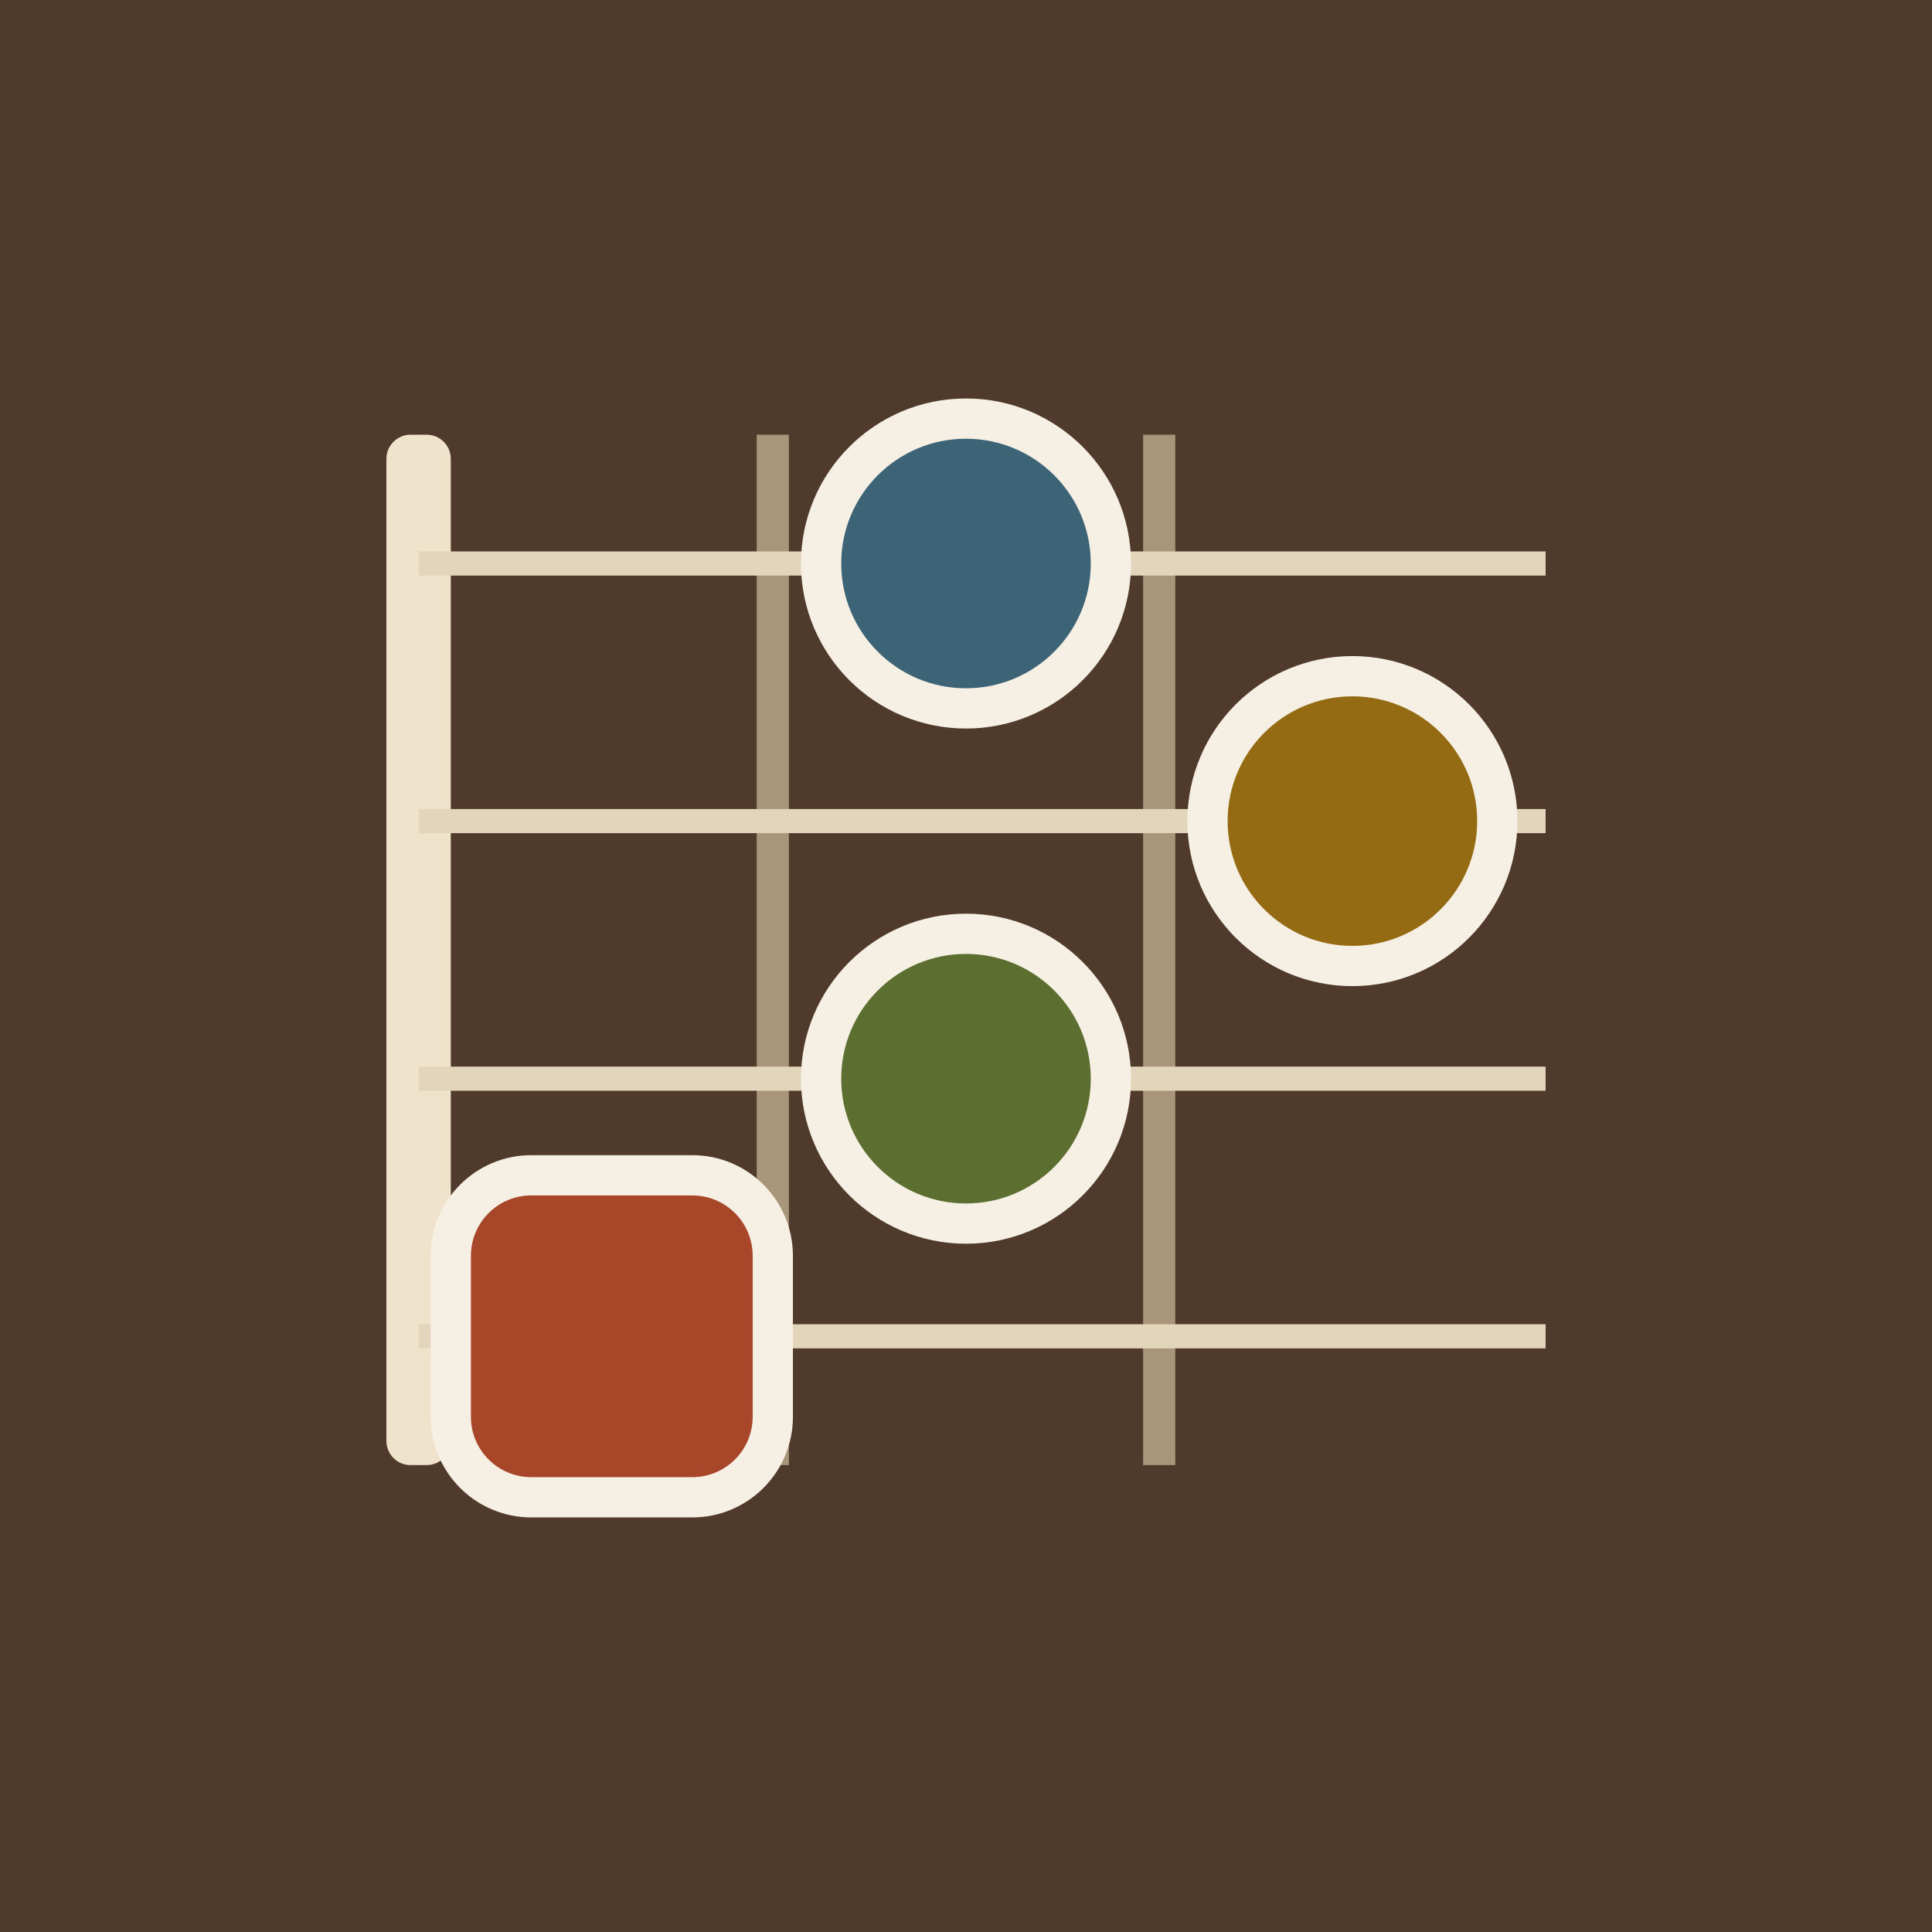
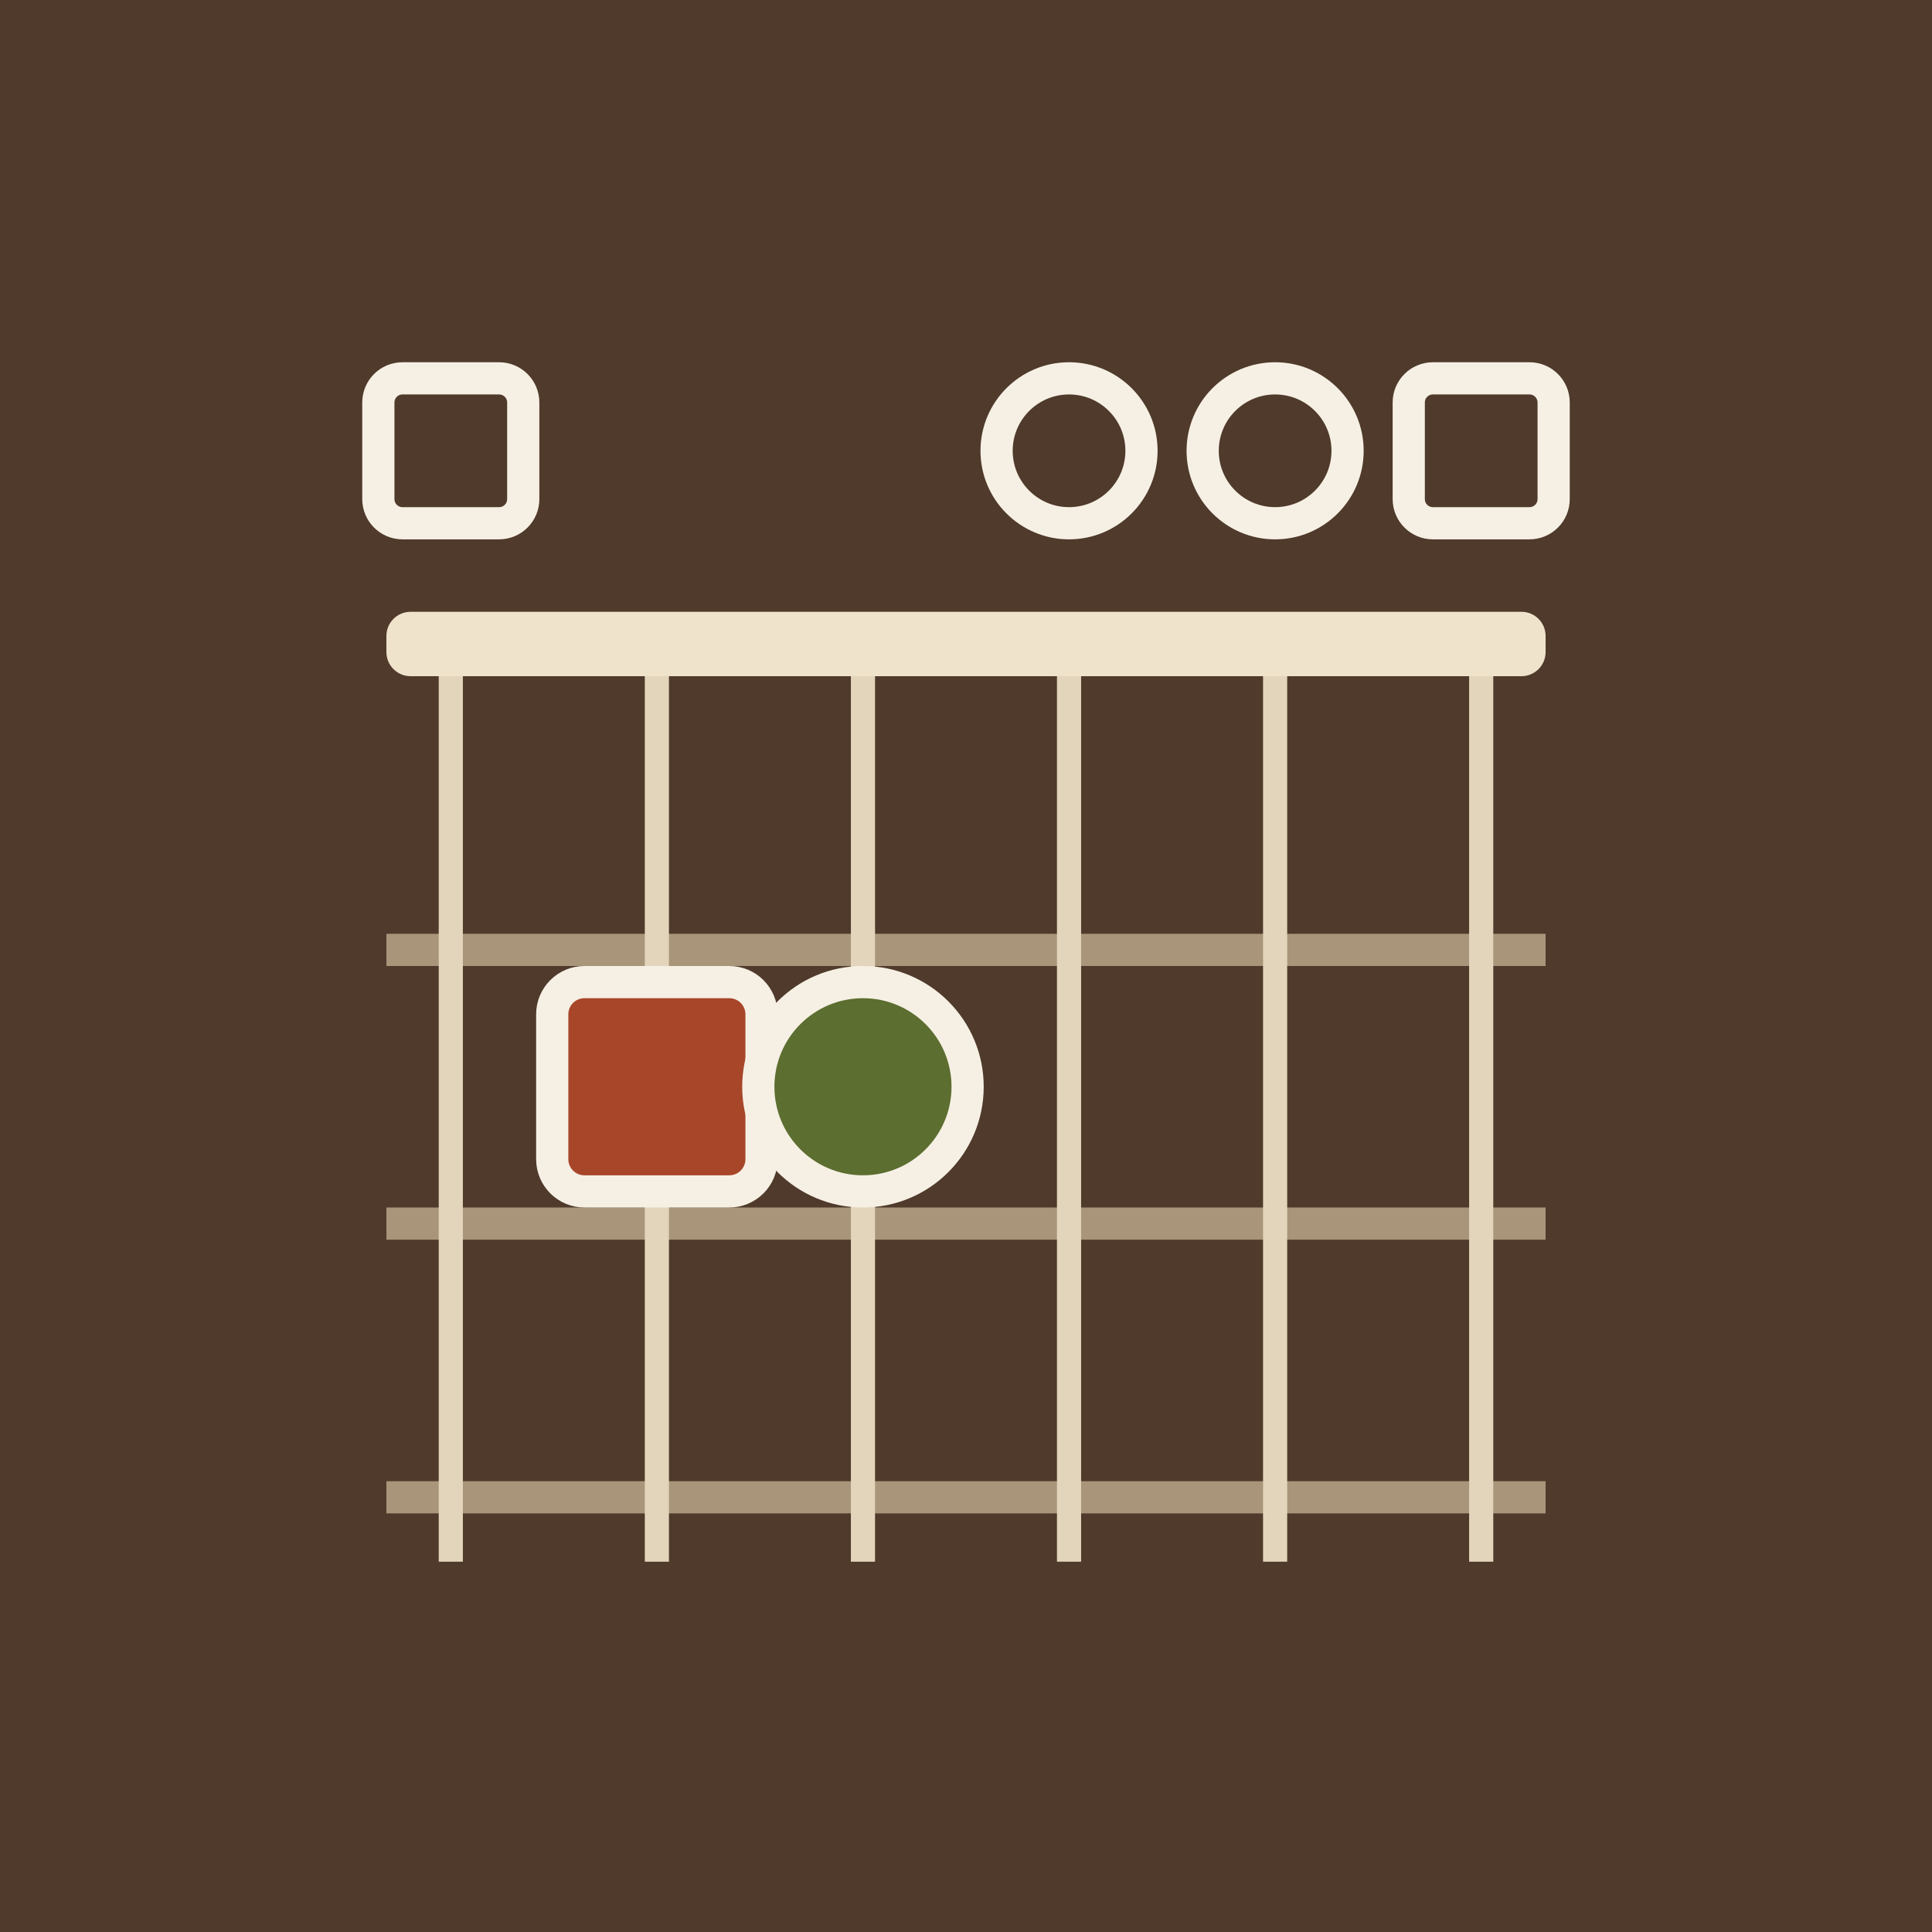
<svg xmlns="http://www.w3.org/2000/svg" viewBox="0 0 96 96" width="96" height="96">
  <rect width="96" height="96" fill="#4f3a2b" />
-   <g transform="translate(48 48) scale(0.8) translate(-50 -49)">
+   <g transform="translate(48 48) scale(0.8) translate(-48 -50)">
    <g stroke="#a8957a" stroke-width="2">
-       <line x1="38" y1="16" x2="38" y2="80" />
-       <line x1="62" y1="16" x2="62" y2="80" />
+       <line x1="12" y1="49" x2="84" y2="49" />
+       <line x1="12" y1="66" x2="84" y2="66" />
+       <line x1="12" y1="83" x2="84" y2="83" />
    </g>
-     <rect x="14" y="16" width="4" height="64" rx="1.5" fill="#efe3cb" />
+     <rect x="12" y="28" width="72" height="4" rx="1.5" fill="#efe3cb" />
    <g stroke="#e3d5bb" stroke-width="1.5">
-       <line x1="16" y1="24" x2="86" y2="24" />
-       <line x1="16" y1="40" x2="86" y2="40" />
-       <line x1="16" y1="56" x2="86" y2="56" />
-       <line x1="16" y1="72" x2="86" y2="72" />
+       <line x1="16" y1="32" x2="16" y2="87" />
+       <line x1="28.8" y1="32" x2="28.8" y2="87" />
+       <line x1="41.6" y1="32" x2="41.6" y2="87" />
+       <line x1="54.4" y1="32" x2="54.4" y2="87" />
+       <line x1="67.2" y1="32" x2="67.2" y2="87" />
+       <line x1="80" y1="32" x2="80" y2="87" />
    </g>
-     <rect x="18" y="62" width="20" height="20" rx="5" fill="#a8462a" stroke="#f6f0e4" stroke-width="2.5" />
-     <circle cx="50" cy="56" r="9" fill="#5c6e30" stroke="#f6f0e4" stroke-width="2.5" />
-     <circle cx="74" cy="40" r="9" fill="#946a12" stroke="#f6f0e4" stroke-width="2.5" />
-     <circle cx="50" cy="24" r="9" fill="#3d6476" stroke="#f6f0e4" stroke-width="2.5" />
+     <g fill="none" stroke="#f6f0e4" stroke-width="2">
+       <rect x="11.5" y="13.5" width="9" height="9" rx="1.5" />
+       <circle cx="54.4" cy="18" r="4.5" />
+       <circle cx="67.2" cy="18" r="4.5" />
+       <rect x="75.5" y="13.5" width="9" height="9" rx="1.5" />
+     </g>
+     <g stroke="#f6f0e4" stroke-width="2">
+       <rect x="22.3" y="51" width="13" height="13" rx="2" fill="#a8462a" />
+       <circle cx="41.6" cy="57.5" r="6.5" fill="#5c6e30" />
+     </g>
  </g>
</svg>
